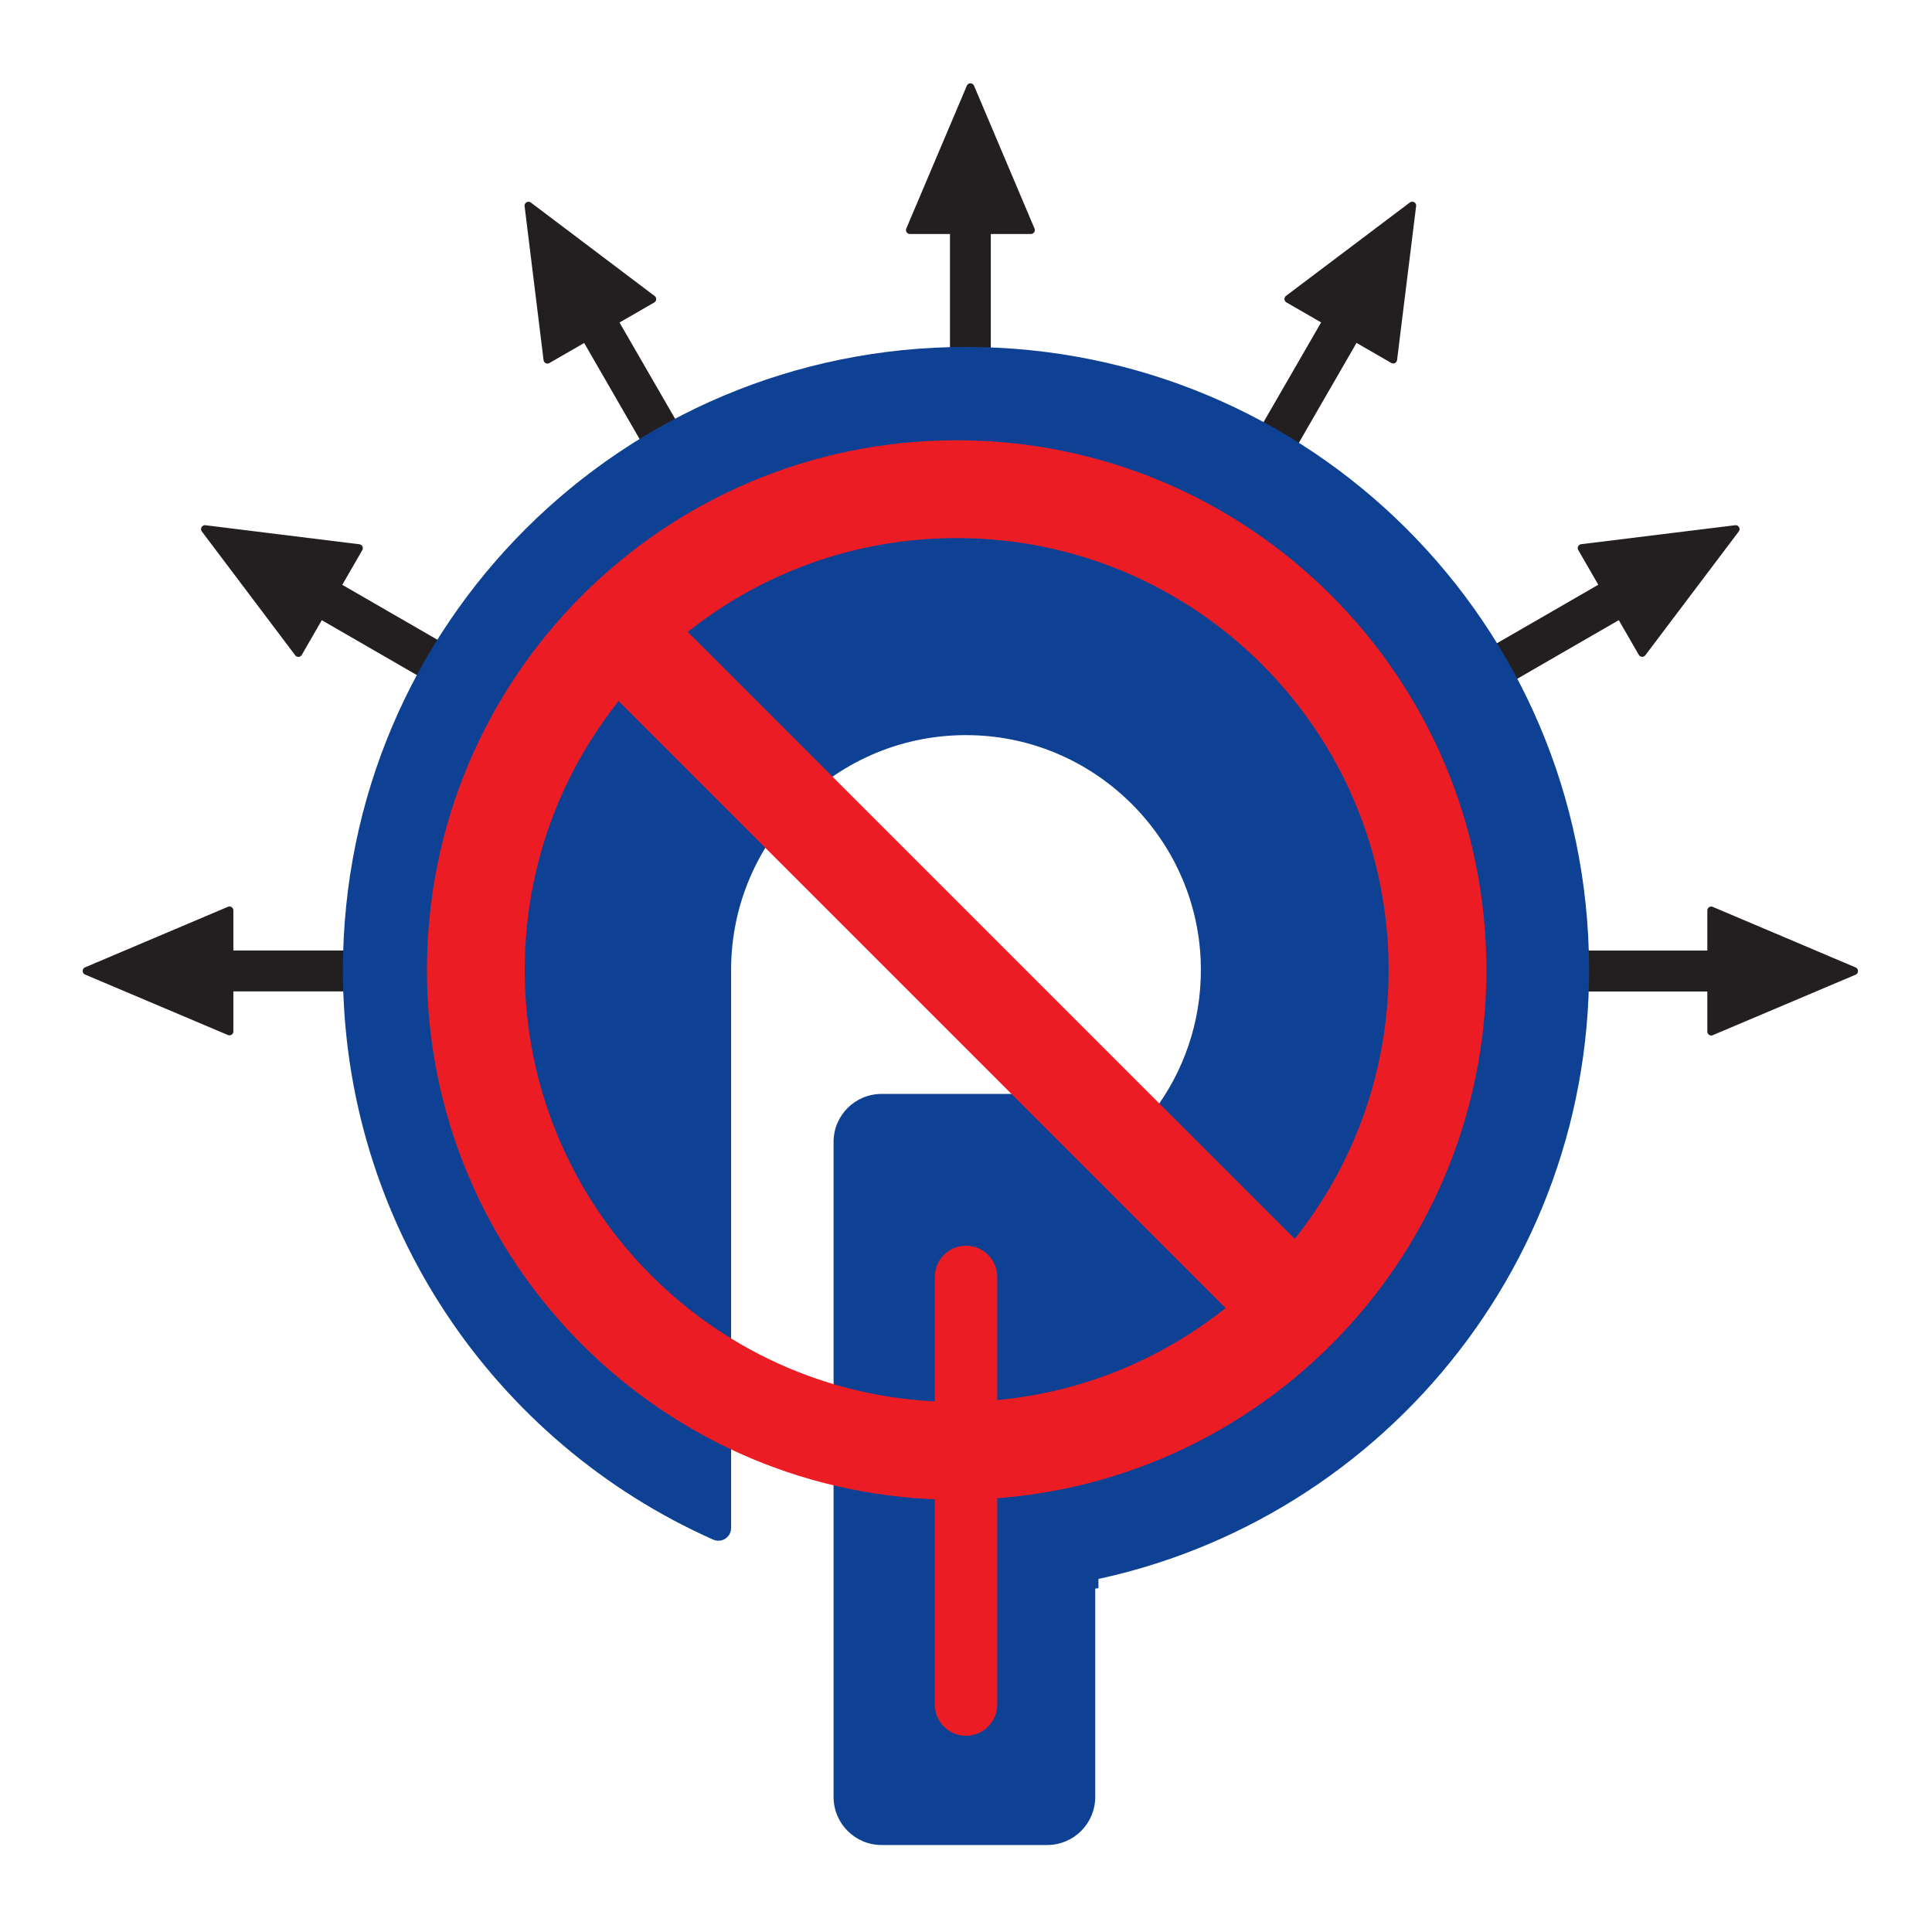
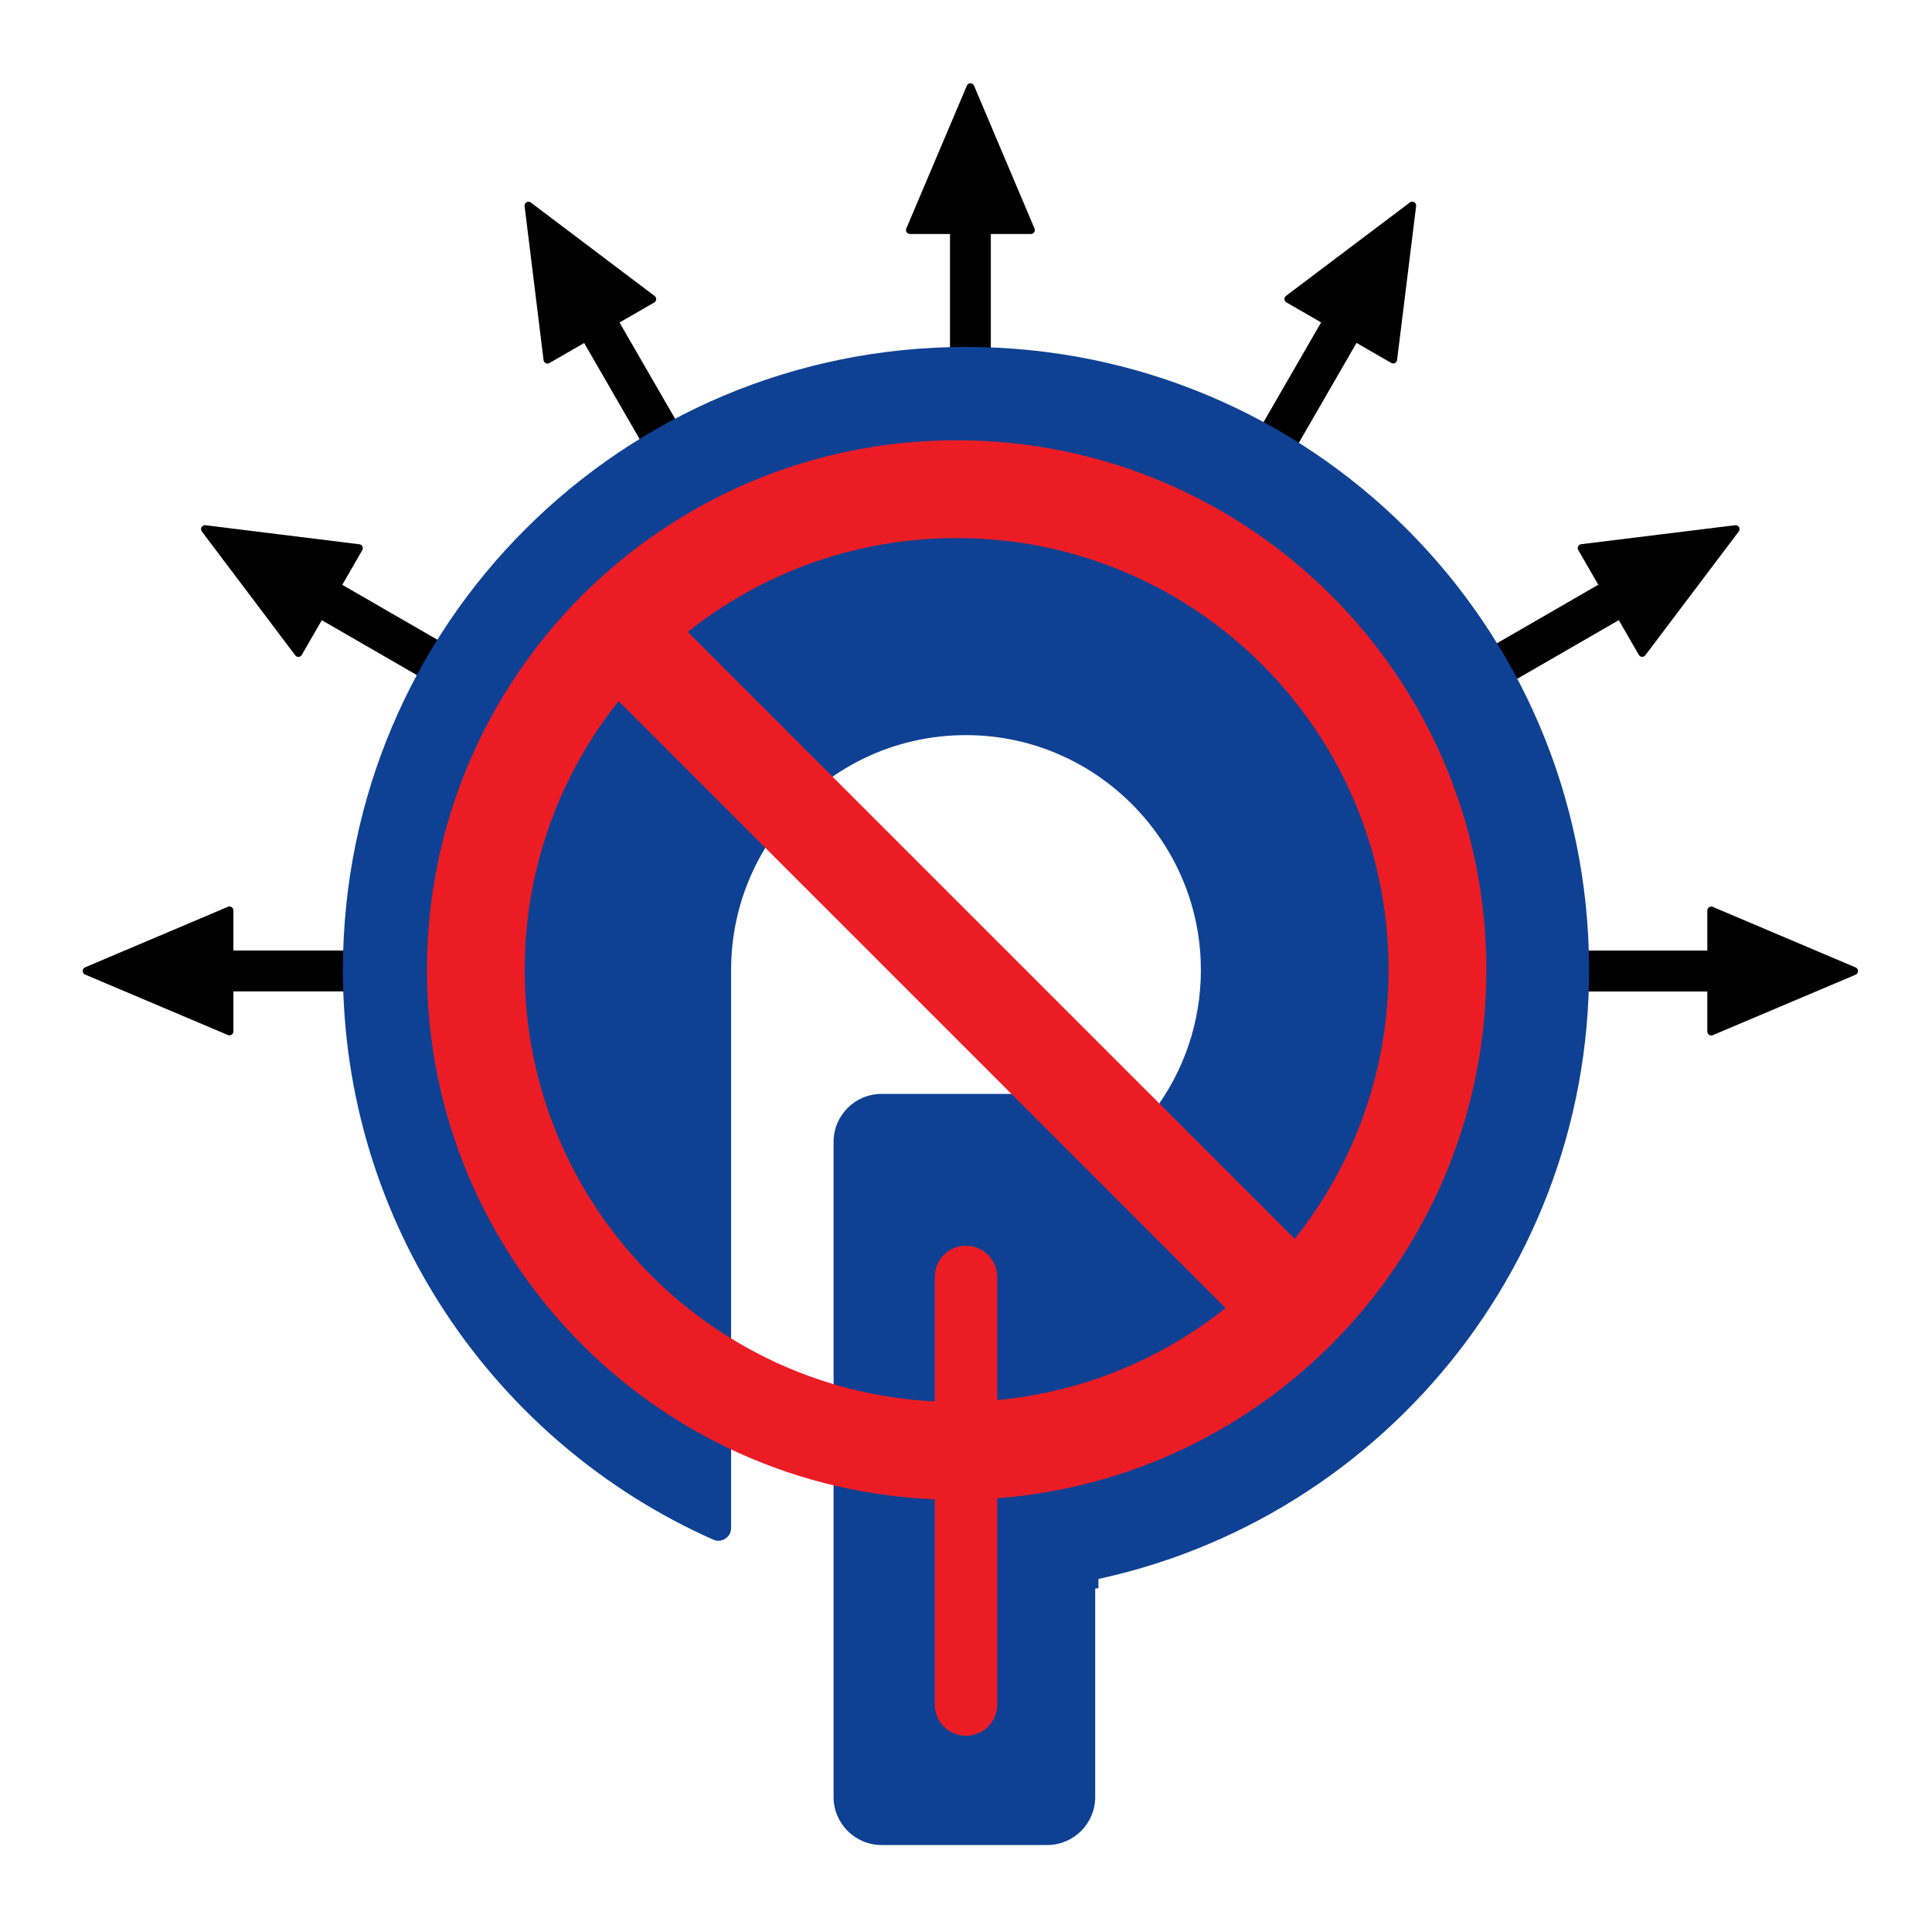
<svg xmlns="http://www.w3.org/2000/svg" viewBox="0 0 493.93 493.93">
  <defs>
    <style>
      .cls-1 {
        fill: #0e4194;
      }

      .cls-2 {
        fill: #ec1c24;
      }

      .cls-3 {
-         fill: #231f20;
-         stroke: #231f20;
-         stroke-linecap: round;
-         stroke-linejoin: round;
-         stroke-width: 2px;
-       }
- 
-       .cls-4 {
        fill: none;
        stroke: #ec1c24;
        stroke-miterlimit: 10;
        stroke-width: 25px;
      }
+ 
+       .cls-4 {
+         stroke: #000;
+         stroke-linecap: round;
+         stroke-linejoin: round;
+         stroke-width: 2px;
+       }
    </style>
  </defs>
  <g id="arrows">
    <g>
-       <path class="cls-3" d="M149.7,86.31l38.26,66.27c2.38-1.5,4.82-2.91,7.32-4.23l-38.26-66.26,9.74-5.62-31.65-23.89,4.85,39.37,9.74-5.62Z" />
-       <path class="cls-3" d="M81.92,157.2l66.26,38.26c1.32-2.5,2.73-4.94,4.23-7.32l-66.27-38.26,5.62-9.74-39.36-4.87,23.88,31.67,5.62-9.74Z" />
-       <path class="cls-3" d="M243.85,135.35c1.4-.05,2.81-.09,4.23-.09s2.82.04,4.23.09V58.82h11.25l-15.46-36.52-15.48,36.52h11.25v76.54Z" />
-       <path class="cls-3" d="M474.01,248.25l-36.52-15.48v11.25h-76.54c.05,1.4.09,2.81.09,4.23s-.04,2.82-.09,4.23h76.54v11.25l36.52-15.46Z" />
-       <path class="cls-3" d="M343.73,188.12c1.5,2.38,2.91,4.82,4.23,7.32l66.26-38.26,5.62,9.74,23.89-31.65-39.37,4.85,5.62,9.74-66.27,38.26Z" />
-       <path class="cls-3" d="M300.86,148.34c2.5,1.32,4.94,2.73,7.32,4.23l38.26-66.27,9.74,5.62,4.87-39.36-31.67,23.88,9.74,5.62-38.26,66.26Z" />
-       <path class="cls-3" d="M58.66,252.46h76.54c-.05-1.4-.09-2.81-.09-4.23s.04-2.82.09-4.23H58.66v-11.25l-36.52,15.48,36.52,15.46v-11.25Z" />
+       <path class="cls-4" d="M149.7,86.31l38.26,66.27c2.38-1.5,4.82-2.91,7.32-4.23l-38.26-66.26,9.74-5.62-31.65-23.89,4.85,39.37,9.74-5.62Z" />
+       <path class="cls-4" d="M81.92,157.2l66.26,38.26c1.32-2.5,2.73-4.94,4.23-7.32l-66.27-38.26,5.62-9.74-39.36-4.87,23.88,31.67,5.62-9.74Z" />
+       <path class="cls-4" d="M243.85,135.35c1.4-.05,2.81-.09,4.23-.09s2.82.04,4.23.09V58.82h11.25l-15.46-36.52-15.48,36.52h11.25v76.54Z" />
+       <path class="cls-4" d="M474.01,248.25l-36.52-15.48v11.25h-76.54c.05,1.4.09,2.81.09,4.23s-.04,2.82-.09,4.23h76.54v11.25l36.52-15.46Z" />
+       <path class="cls-4" d="M343.73,188.12c1.5,2.38,2.91,4.82,4.23,7.32l66.26-38.26,5.62,9.74,23.89-31.65-39.37,4.85,5.62,9.74-66.27,38.26Z" />
+       <path class="cls-4" d="M300.86,148.34c2.5,1.32,4.94,2.73,7.32,4.23l38.26-66.27,9.74,5.62,4.87-39.36-31.67,23.88,9.74,5.62-38.26,66.26Z" />
+       <path class="cls-4" d="M58.66,252.46h76.54c-.05-1.4-.09-2.81-.09-4.23s.04-2.82.09-4.23H58.66v-11.25l-36.52,15.48,36.52,15.46v-11.25Z" />
    </g>
  </g>
  <g id="DENIED">
    <g>
      <path class="cls-1" d="M406.26,247.42c-.31-87.96-71.33-158.72-159.29-158.72-87.99,0-159.17,71.06-159.3,159.05-.1,65.07,38.83,121.06,94.67,145.87,2.15.95,4.57-.62,4.57-2.97v-142.66h0c0-34.12,28.46-61.6,62.93-59.98,30.85,1.44,55.83,26.56,57.12,57.42,1.14,27.27-15.93,50.69-40.03,59.19v101.42c78.73-9.85,139.61-77.14,139.33-158.61Z" />
      <path class="cls-1" d="M280,304.91v-12.97c0-6.78-5.5-12.27-12.27-12.27h-42.35c-6.78,0-12.27,5.49-12.27,12.27,0,30.64,0,108.07,0,108.07v59.41c0,6.78,5.5,12.27,12.27,12.27h42.35c6.78,0,12.27-5.5,12.27-12.27v-53.28c.27-.03.54-.07.82-.11v-101.42c-.27.1-.54.2-.82.29Z" />
    </g>
    <rect class="cls-2" x="238.98" y="318.48" width="15.97" height="125.28" rx="7.98" ry="7.98" />
    <g>
-       <circle class="cls-4" cx="244.58" cy="247.99" r="122.93" />
-       <line class="cls-4" x1="157.66" y1="161.07" x2="331.51" y2="334.92" />
+       <circle class="cls-3" cx="244.58" cy="247.99" r="122.93" />
+       <line class="cls-3" x1="157.66" y1="161.07" x2="331.51" y2="334.92" />
    </g>
  </g>
</svg>
